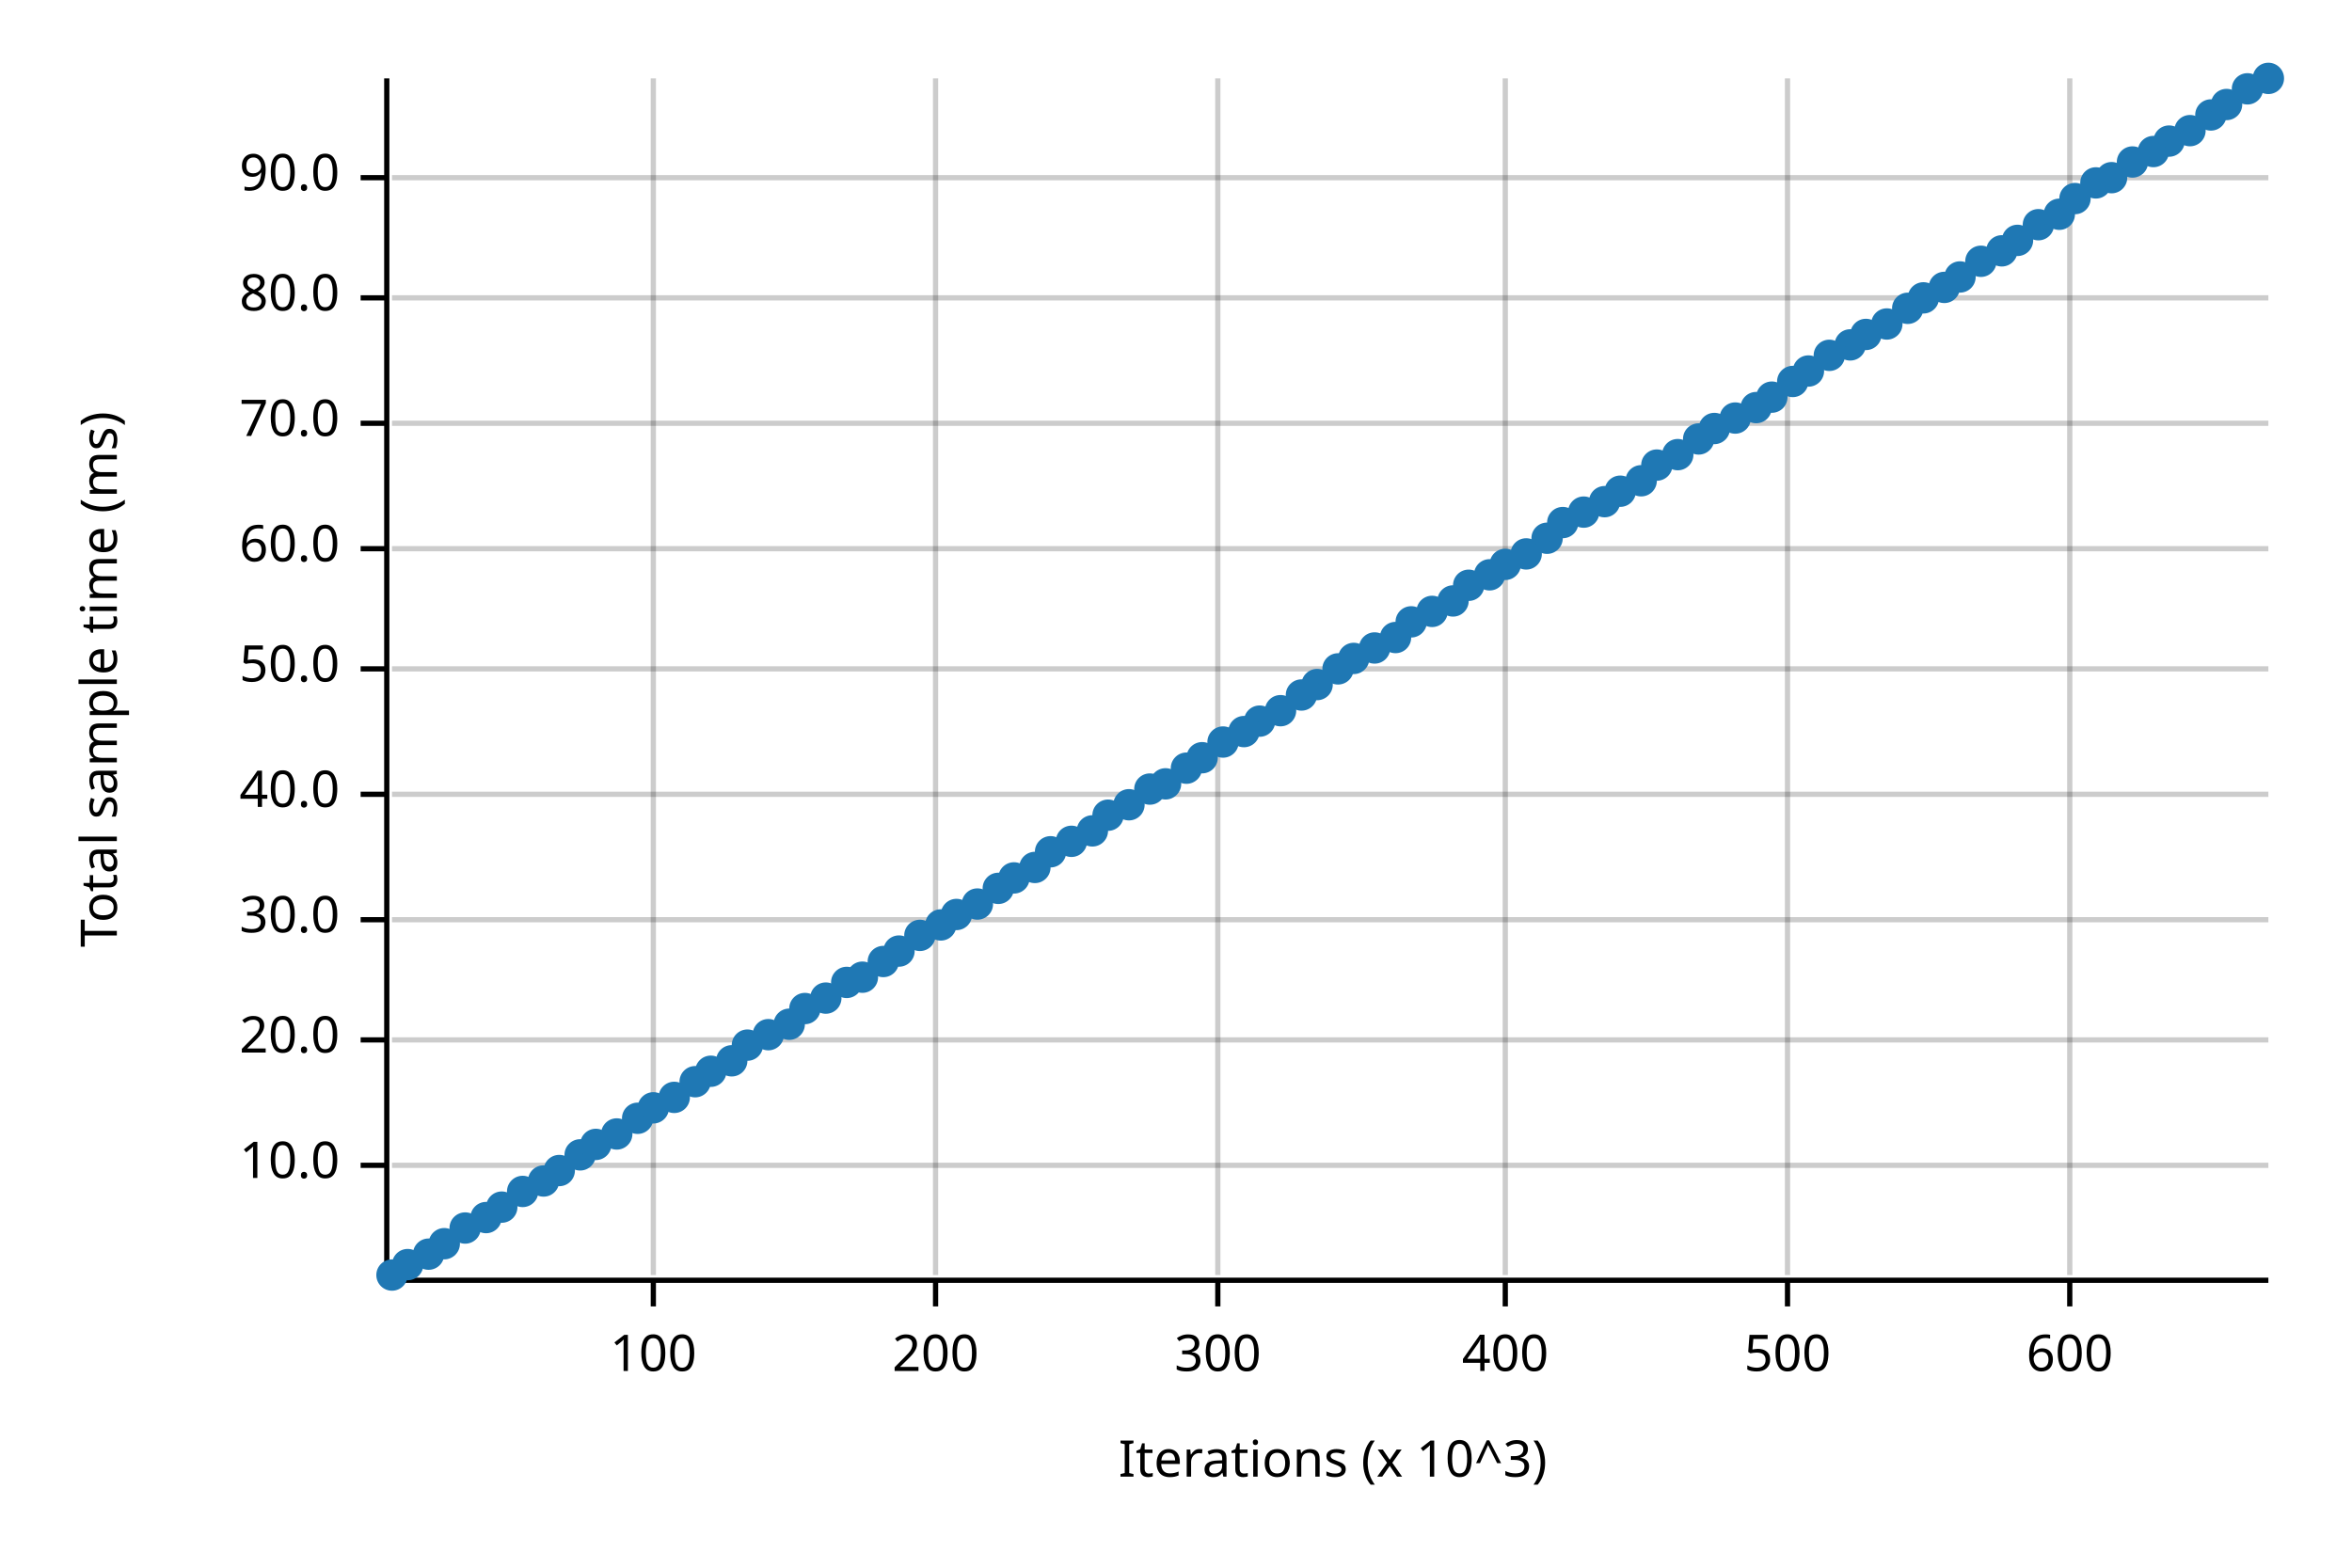
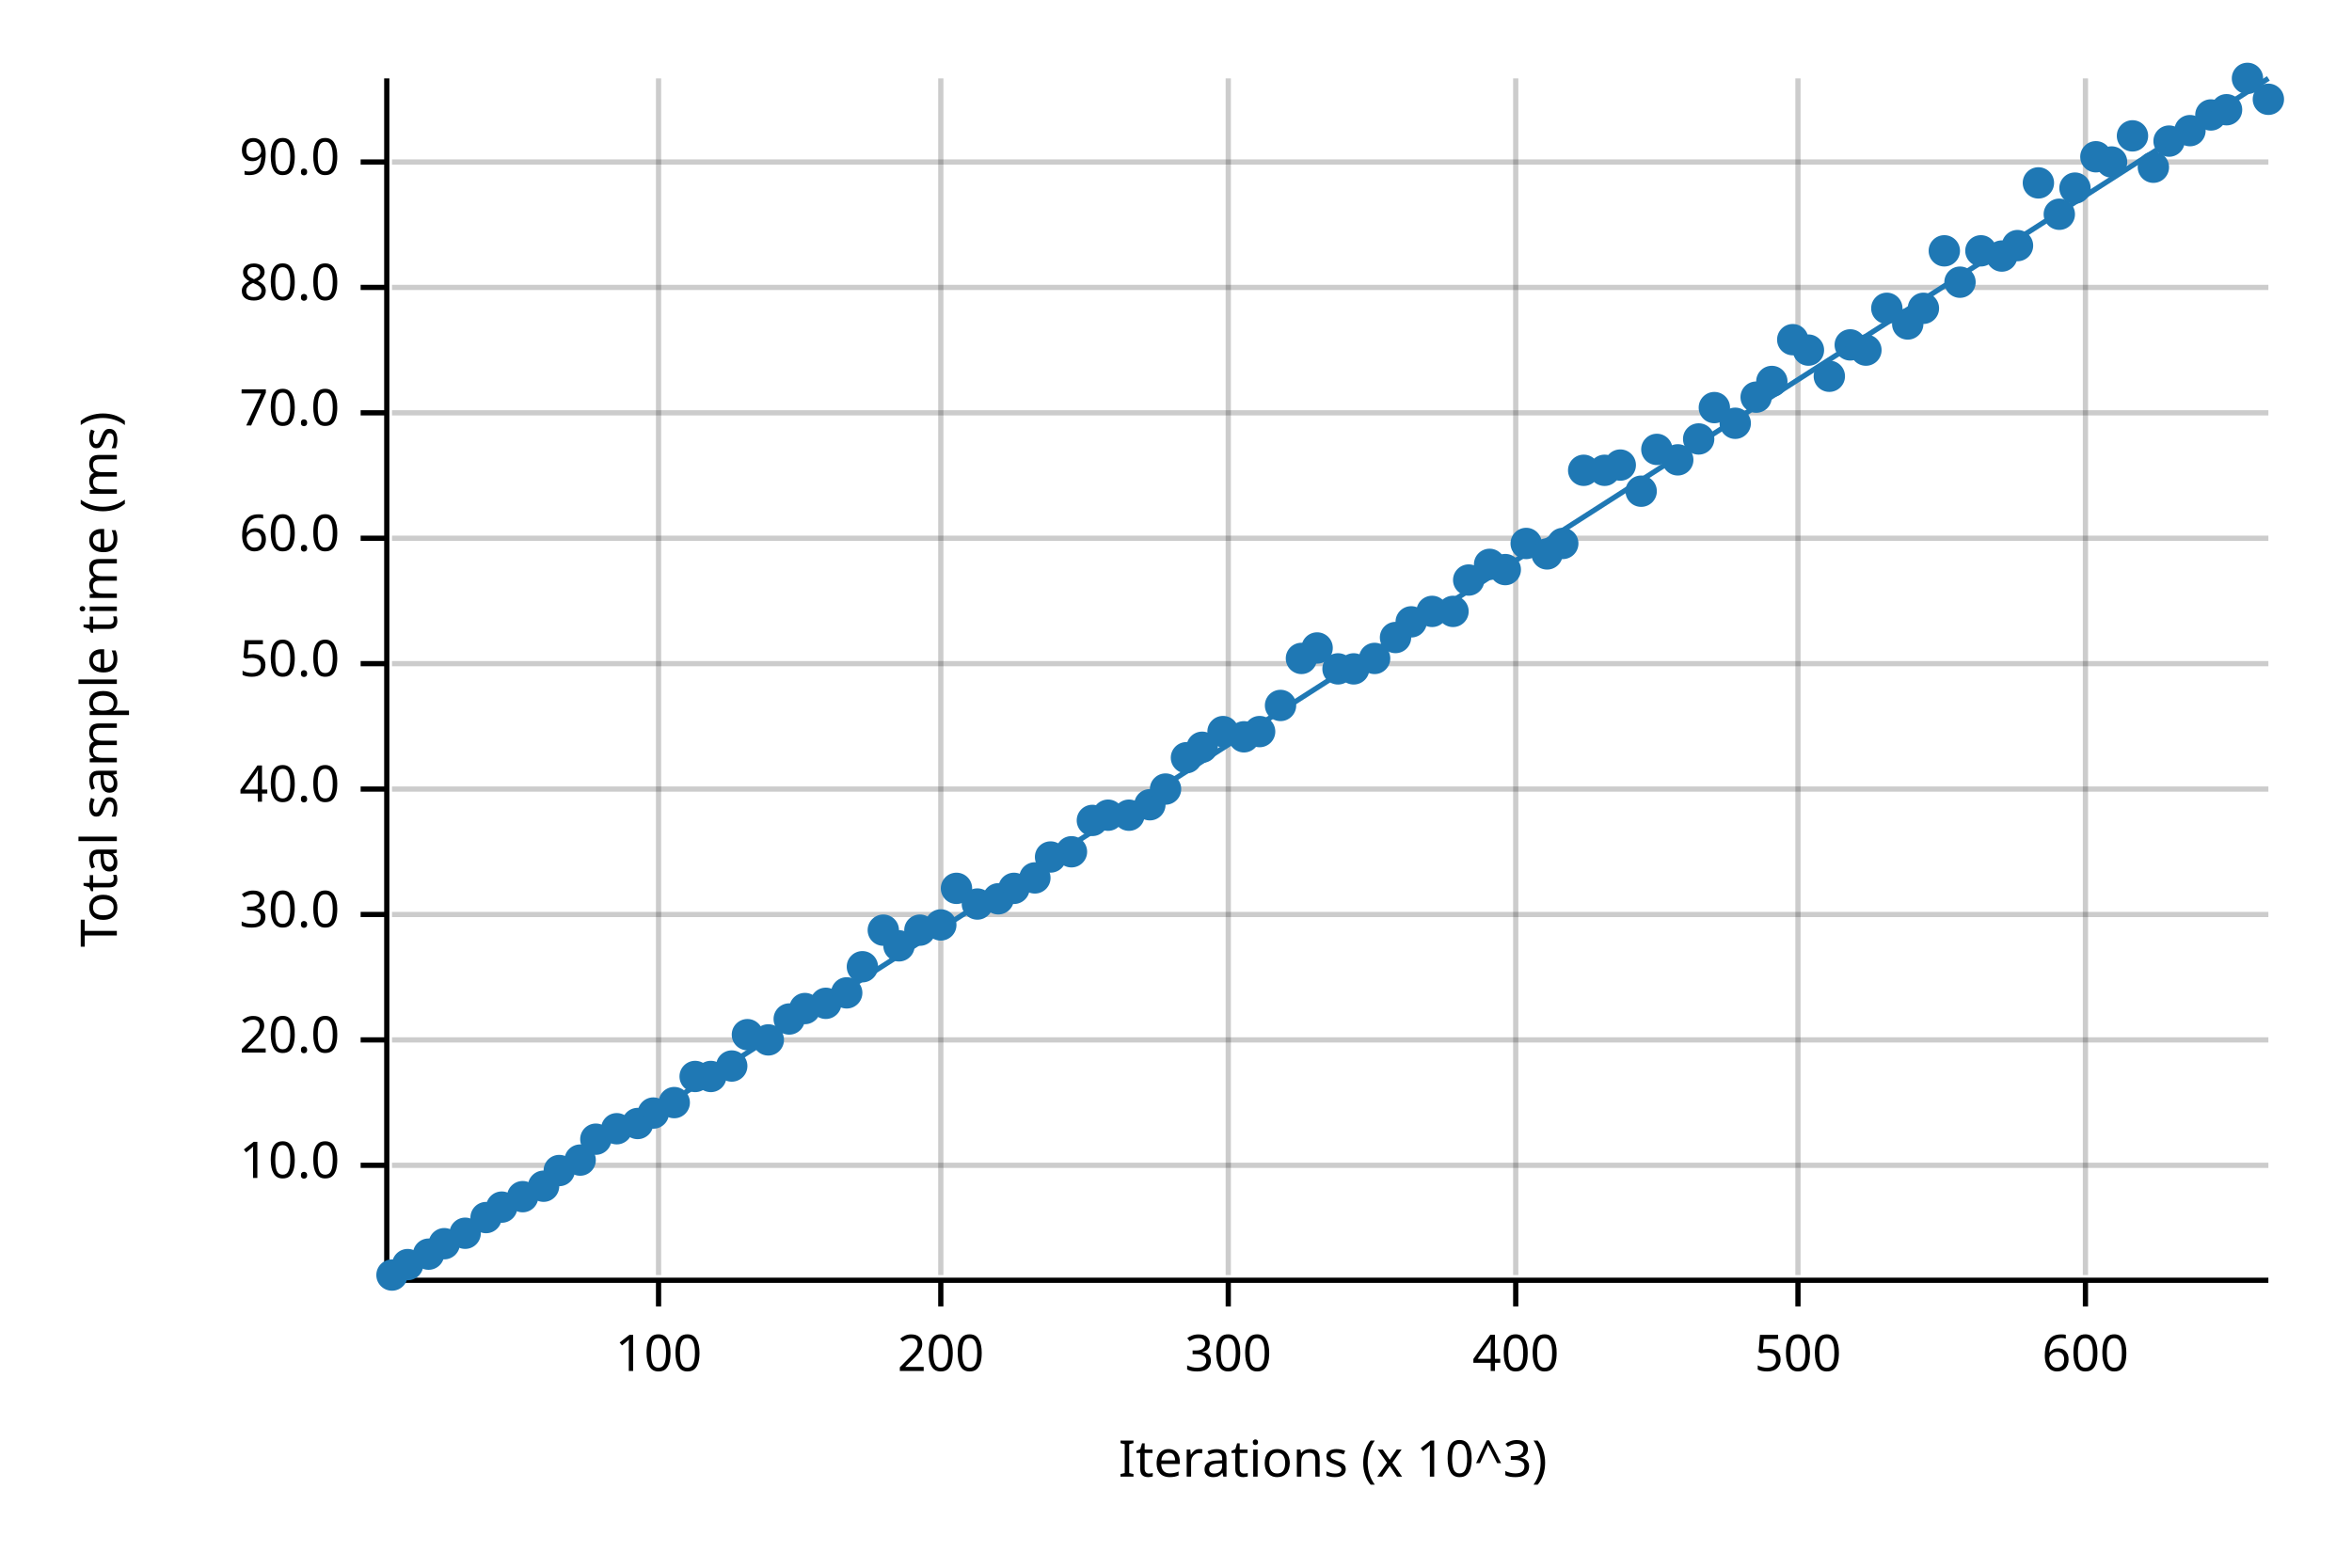
<svg xmlns="http://www.w3.org/2000/svg" width="450" height="300" viewBox="0 0 450 300">
  <text x="15" y="130" dy="0.76em" text-anchor="middle" font-family="sans-serif" font-size="9.677" opacity="1" fill="#000000" transform="rotate(270, 15, 130)">
Total sample time (ms)
</text>
  <text x="255" y="285" dy="-0.5ex" text-anchor="middle" font-family="sans-serif" font-size="9.677" opacity="1" fill="#000000">
Iterations (x 10^3)
</text>
-   <line opacity="0.2" stroke="#000000" stroke-width="1" x1="125" y1="244" x2="125" y2="15" />
-   <line opacity="0.2" stroke="#000000" stroke-width="1" x1="179" y1="244" x2="179" y2="15" />
-   <line opacity="0.2" stroke="#000000" stroke-width="1" x1="233" y1="244" x2="233" y2="15" />
-   <line opacity="0.2" stroke="#000000" stroke-width="1" x1="288" y1="244" x2="288" y2="15" />
-   <line opacity="0.2" stroke="#000000" stroke-width="1" x1="342" y1="244" x2="342" y2="15" />
-   <line opacity="0.2" stroke="#000000" stroke-width="1" x1="396" y1="244" x2="396" y2="15" />
+   <line opacity="0.2" stroke="#000000" stroke-width="1" x1="126" y1="244" x2="126" y2="15" />
+   <line opacity="0.2" stroke="#000000" stroke-width="1" x1="180" y1="244" x2="180" y2="15" />
+   <line opacity="0.2" stroke="#000000" stroke-width="1" x1="235" y1="244" x2="235" y2="15" />
+   <line opacity="0.2" stroke="#000000" stroke-width="1" x1="290" y1="244" x2="290" y2="15" />
+   <line opacity="0.2" stroke="#000000" stroke-width="1" x1="344" y1="244" x2="344" y2="15" />
+   <line opacity="0.2" stroke="#000000" stroke-width="1" x1="399" y1="244" x2="399" y2="15" />
  <line opacity="0.2" stroke="#000000" stroke-width="1" x1="75" y1="223" x2="434" y2="223" />
  <line opacity="0.2" stroke="#000000" stroke-width="1" x1="75" y1="199" x2="434" y2="199" />
-   <line opacity="0.2" stroke="#000000" stroke-width="1" x1="75" y1="176" x2="434" y2="176" />
-   <line opacity="0.2" stroke="#000000" stroke-width="1" x1="75" y1="152" x2="434" y2="152" />
-   <line opacity="0.2" stroke="#000000" stroke-width="1" x1="75" y1="128" x2="434" y2="128" />
-   <line opacity="0.2" stroke="#000000" stroke-width="1" x1="75" y1="105" x2="434" y2="105" />
-   <line opacity="0.2" stroke="#000000" stroke-width="1" x1="75" y1="81" x2="434" y2="81" />
-   <line opacity="0.2" stroke="#000000" stroke-width="1" x1="75" y1="57" x2="434" y2="57" />
-   <line opacity="0.2" stroke="#000000" stroke-width="1" x1="75" y1="34" x2="434" y2="34" />
+   <line opacity="0.2" stroke="#000000" stroke-width="1" x1="75" y1="175" x2="434" y2="175" />
+   <line opacity="0.2" stroke="#000000" stroke-width="1" x1="75" y1="151" x2="434" y2="151" />
+   <line opacity="0.2" stroke="#000000" stroke-width="1" x1="75" y1="127" x2="434" y2="127" />
+   <line opacity="0.2" stroke="#000000" stroke-width="1" x1="75" y1="103" x2="434" y2="103" />
+   <line opacity="0.2" stroke="#000000" stroke-width="1" x1="75" y1="79" x2="434" y2="79" />
+   <line opacity="0.2" stroke="#000000" stroke-width="1" x1="75" y1="55" x2="434" y2="55" />
+   <line opacity="0.2" stroke="#000000" stroke-width="1" x1="75" y1="31" x2="434" y2="31" />
  <polyline fill="none" opacity="1" stroke="#000000" stroke-width="1" points="74,15 74,244 " />
  <text x="65" y="223" dy="0.5ex" text-anchor="end" font-family="sans-serif" font-size="9.677" opacity="1" fill="#000000">
10.0
</text>
  <polyline fill="none" opacity="1" stroke="#000000" stroke-width="1" points="69,223 74,223 " />
  <text x="65" y="199" dy="0.5ex" text-anchor="end" font-family="sans-serif" font-size="9.677" opacity="1" fill="#000000">
20.0
</text>
  <polyline fill="none" opacity="1" stroke="#000000" stroke-width="1" points="69,199 74,199 " />
-   <text x="65" y="176" dy="0.5ex" text-anchor="end" font-family="sans-serif" font-size="9.677" opacity="1" fill="#000000">
+   <text x="65" y="175" dy="0.5ex" text-anchor="end" font-family="sans-serif" font-size="9.677" opacity="1" fill="#000000">
30.0
</text>
-   <polyline fill="none" opacity="1" stroke="#000000" stroke-width="1" points="69,176 74,176 " />
-   <text x="65" y="152" dy="0.5ex" text-anchor="end" font-family="sans-serif" font-size="9.677" opacity="1" fill="#000000">
+   <polyline fill="none" opacity="1" stroke="#000000" stroke-width="1" points="69,175 74,175 " />
+   <text x="65" y="151" dy="0.5ex" text-anchor="end" font-family="sans-serif" font-size="9.677" opacity="1" fill="#000000">
40.0
</text>
-   <polyline fill="none" opacity="1" stroke="#000000" stroke-width="1" points="69,152 74,152 " />
-   <text x="65" y="128" dy="0.5ex" text-anchor="end" font-family="sans-serif" font-size="9.677" opacity="1" fill="#000000">
+   <polyline fill="none" opacity="1" stroke="#000000" stroke-width="1" points="69,151 74,151 " />
+   <text x="65" y="127" dy="0.5ex" text-anchor="end" font-family="sans-serif" font-size="9.677" opacity="1" fill="#000000">
50.0
</text>
-   <polyline fill="none" opacity="1" stroke="#000000" stroke-width="1" points="69,128 74,128 " />
-   <text x="65" y="105" dy="0.5ex" text-anchor="end" font-family="sans-serif" font-size="9.677" opacity="1" fill="#000000">
+   <polyline fill="none" opacity="1" stroke="#000000" stroke-width="1" points="69,127 74,127 " />
+   <text x="65" y="103" dy="0.5ex" text-anchor="end" font-family="sans-serif" font-size="9.677" opacity="1" fill="#000000">
60.0
</text>
-   <polyline fill="none" opacity="1" stroke="#000000" stroke-width="1" points="69,105 74,105 " />
-   <text x="65" y="81" dy="0.5ex" text-anchor="end" font-family="sans-serif" font-size="9.677" opacity="1" fill="#000000">
+   <polyline fill="none" opacity="1" stroke="#000000" stroke-width="1" points="69,103 74,103 " />
+   <text x="65" y="79" dy="0.5ex" text-anchor="end" font-family="sans-serif" font-size="9.677" opacity="1" fill="#000000">
70.0
</text>
-   <polyline fill="none" opacity="1" stroke="#000000" stroke-width="1" points="69,81 74,81 " />
-   <text x="65" y="57" dy="0.5ex" text-anchor="end" font-family="sans-serif" font-size="9.677" opacity="1" fill="#000000">
+   <polyline fill="none" opacity="1" stroke="#000000" stroke-width="1" points="69,79 74,79 " />
+   <text x="65" y="55" dy="0.5ex" text-anchor="end" font-family="sans-serif" font-size="9.677" opacity="1" fill="#000000">
80.0
</text>
-   <polyline fill="none" opacity="1" stroke="#000000" stroke-width="1" points="69,57 74,57 " />
-   <text x="65" y="34" dy="0.5ex" text-anchor="end" font-family="sans-serif" font-size="9.677" opacity="1" fill="#000000">
+   <polyline fill="none" opacity="1" stroke="#000000" stroke-width="1" points="69,55 74,55 " />
+   <text x="65" y="31" dy="0.5ex" text-anchor="end" font-family="sans-serif" font-size="9.677" opacity="1" fill="#000000">
90.0
</text>
-   <polyline fill="none" opacity="1" stroke="#000000" stroke-width="1" points="69,34 74,34 " />
+   <polyline fill="none" opacity="1" stroke="#000000" stroke-width="1" points="69,31 74,31 " />
  <polyline fill="none" opacity="1" stroke="#000000" stroke-width="1" points="75,245 434,245 " />
-   <text x="125" y="255" dy="0.76em" text-anchor="middle" font-family="sans-serif" font-size="9.677" opacity="1" fill="#000000">
+   <text x="126" y="255" dy="0.76em" text-anchor="middle" font-family="sans-serif" font-size="9.677" opacity="1" fill="#000000">
100
</text>
-   <polyline fill="none" opacity="1" stroke="#000000" stroke-width="1" points="125,245 125,250 " />
-   <text x="179" y="255" dy="0.76em" text-anchor="middle" font-family="sans-serif" font-size="9.677" opacity="1" fill="#000000">
+   <polyline fill="none" opacity="1" stroke="#000000" stroke-width="1" points="126,245 126,250 " />
+   <text x="180" y="255" dy="0.76em" text-anchor="middle" font-family="sans-serif" font-size="9.677" opacity="1" fill="#000000">
200
</text>
-   <polyline fill="none" opacity="1" stroke="#000000" stroke-width="1" points="179,245 179,250 " />
-   <text x="233" y="255" dy="0.76em" text-anchor="middle" font-family="sans-serif" font-size="9.677" opacity="1" fill="#000000">
+   <polyline fill="none" opacity="1" stroke="#000000" stroke-width="1" points="180,245 180,250 " />
+   <text x="235" y="255" dy="0.76em" text-anchor="middle" font-family="sans-serif" font-size="9.677" opacity="1" fill="#000000">
300
</text>
-   <polyline fill="none" opacity="1" stroke="#000000" stroke-width="1" points="233,245 233,250 " />
-   <text x="288" y="255" dy="0.76em" text-anchor="middle" font-family="sans-serif" font-size="9.677" opacity="1" fill="#000000">
+   <polyline fill="none" opacity="1" stroke="#000000" stroke-width="1" points="235,245 235,250 " />
+   <text x="290" y="255" dy="0.76em" text-anchor="middle" font-family="sans-serif" font-size="9.677" opacity="1" fill="#000000">
400
</text>
-   <polyline fill="none" opacity="1" stroke="#000000" stroke-width="1" points="288,245 288,250 " />
-   <text x="342" y="255" dy="0.76em" text-anchor="middle" font-family="sans-serif" font-size="9.677" opacity="1" fill="#000000">
+   <polyline fill="none" opacity="1" stroke="#000000" stroke-width="1" points="290,245 290,250 " />
+   <text x="344" y="255" dy="0.76em" text-anchor="middle" font-family="sans-serif" font-size="9.677" opacity="1" fill="#000000">
500
</text>
-   <polyline fill="none" opacity="1" stroke="#000000" stroke-width="1" points="342,245 342,250 " />
-   <text x="396" y="255" dy="0.76em" text-anchor="middle" font-family="sans-serif" font-size="9.677" opacity="1" fill="#000000">
+   <polyline fill="none" opacity="1" stroke="#000000" stroke-width="1" points="344,245 344,250 " />
+   <text x="399" y="255" dy="0.76em" text-anchor="middle" font-family="sans-serif" font-size="9.677" opacity="1" fill="#000000">
600
</text>
-   <polyline fill="none" opacity="1" stroke="#000000" stroke-width="1" points="396,245 396,250 " />
+   <polyline fill="none" opacity="1" stroke="#000000" stroke-width="1" points="399,245 399,250 " />
  <circle cx="75" cy="244" r="3" opacity="1" fill="#1F78B4" stroke="none" stroke-width="1" />
  <circle cx="78" cy="242" r="3" opacity="1" fill="#1F78B4" stroke="none" stroke-width="1" />
  <circle cx="82" cy="240" r="3" opacity="1" fill="#1F78B4" stroke="none" stroke-width="1" />
  <circle cx="85" cy="238" r="3" opacity="1" fill="#1F78B4" stroke="none" stroke-width="1" />
-   <circle cx="89" cy="235" r="3" opacity="1" fill="#1F78B4" stroke="none" stroke-width="1" />
+   <circle cx="89" cy="236" r="3" opacity="1" fill="#1F78B4" stroke="none" stroke-width="1" />
  <circle cx="93" cy="233" r="3" opacity="1" fill="#1F78B4" stroke="none" stroke-width="1" />
  <circle cx="96" cy="231" r="3" opacity="1" fill="#1F78B4" stroke="none" stroke-width="1" />
-   <circle cx="100" cy="228" r="3" opacity="1" fill="#1F78B4" stroke="none" stroke-width="1" />
-   <circle cx="104" cy="226" r="3" opacity="1" fill="#1F78B4" stroke="none" stroke-width="1" />
+   <circle cx="100" cy="229" r="3" opacity="1" fill="#1F78B4" stroke="none" stroke-width="1" />
+   <circle cx="104" cy="227" r="3" opacity="1" fill="#1F78B4" stroke="none" stroke-width="1" />
  <circle cx="107" cy="224" r="3" opacity="1" fill="#1F78B4" stroke="none" stroke-width="1" />
-   <circle cx="111" cy="221" r="3" opacity="1" fill="#1F78B4" stroke="none" stroke-width="1" />
-   <circle cx="114" cy="219" r="3" opacity="1" fill="#1F78B4" stroke="none" stroke-width="1" />
-   <circle cx="118" cy="217" r="3" opacity="1" fill="#1F78B4" stroke="none" stroke-width="1" />
-   <circle cx="122" cy="214" r="3" opacity="1" fill="#1F78B4" stroke="none" stroke-width="1" />
-   <circle cx="125" cy="212" r="3" opacity="1" fill="#1F78B4" stroke="none" stroke-width="1" />
-   <circle cx="129" cy="210" r="3" opacity="1" fill="#1F78B4" stroke="none" stroke-width="1" />
-   <circle cx="133" cy="207" r="3" opacity="1" fill="#1F78B4" stroke="none" stroke-width="1" />
-   <circle cx="136" cy="205" r="3" opacity="1" fill="#1F78B4" stroke="none" stroke-width="1" />
-   <circle cx="140" cy="203" r="3" opacity="1" fill="#1F78B4" stroke="none" stroke-width="1" />
-   <circle cx="143" cy="200" r="3" opacity="1" fill="#1F78B4" stroke="none" stroke-width="1" />
-   <circle cx="147" cy="198" r="3" opacity="1" fill="#1F78B4" stroke="none" stroke-width="1" />
-   <circle cx="151" cy="196" r="3" opacity="1" fill="#1F78B4" stroke="none" stroke-width="1" />
+   <circle cx="111" cy="222" r="3" opacity="1" fill="#1F78B4" stroke="none" stroke-width="1" />
+   <circle cx="114" cy="218" r="3" opacity="1" fill="#1F78B4" stroke="none" stroke-width="1" />
+   <circle cx="118" cy="216" r="3" opacity="1" fill="#1F78B4" stroke="none" stroke-width="1" />
+   <circle cx="122" cy="215" r="3" opacity="1" fill="#1F78B4" stroke="none" stroke-width="1" />
+   <circle cx="125" cy="213" r="3" opacity="1" fill="#1F78B4" stroke="none" stroke-width="1" />
+   <circle cx="129" cy="211" r="3" opacity="1" fill="#1F78B4" stroke="none" stroke-width="1" />
+   <circle cx="133" cy="206" r="3" opacity="1" fill="#1F78B4" stroke="none" stroke-width="1" />
+   <circle cx="136" cy="206" r="3" opacity="1" fill="#1F78B4" stroke="none" stroke-width="1" />
+   <circle cx="140" cy="204" r="3" opacity="1" fill="#1F78B4" stroke="none" stroke-width="1" />
+   <circle cx="143" cy="198" r="3" opacity="1" fill="#1F78B4" stroke="none" stroke-width="1" />
+   <circle cx="147" cy="199" r="3" opacity="1" fill="#1F78B4" stroke="none" stroke-width="1" />
+   <circle cx="151" cy="195" r="3" opacity="1" fill="#1F78B4" stroke="none" stroke-width="1" />
  <circle cx="154" cy="193" r="3" opacity="1" fill="#1F78B4" stroke="none" stroke-width="1" />
-   <circle cx="158" cy="191" r="3" opacity="1" fill="#1F78B4" stroke="none" stroke-width="1" />
-   <circle cx="162" cy="188" r="3" opacity="1" fill="#1F78B4" stroke="none" stroke-width="1" />
-   <circle cx="165" cy="187" r="3" opacity="1" fill="#1F78B4" stroke="none" stroke-width="1" />
-   <circle cx="169" cy="184" r="3" opacity="1" fill="#1F78B4" stroke="none" stroke-width="1" />
-   <circle cx="172" cy="182" r="3" opacity="1" fill="#1F78B4" stroke="none" stroke-width="1" />
-   <circle cx="176" cy="179" r="3" opacity="1" fill="#1F78B4" stroke="none" stroke-width="1" />
+   <circle cx="158" cy="192" r="3" opacity="1" fill="#1F78B4" stroke="none" stroke-width="1" />
+   <circle cx="162" cy="190" r="3" opacity="1" fill="#1F78B4" stroke="none" stroke-width="1" />
+   <circle cx="165" cy="185" r="3" opacity="1" fill="#1F78B4" stroke="none" stroke-width="1" />
+   <circle cx="169" cy="178" r="3" opacity="1" fill="#1F78B4" stroke="none" stroke-width="1" />
+   <circle cx="172" cy="181" r="3" opacity="1" fill="#1F78B4" stroke="none" stroke-width="1" />
+   <circle cx="176" cy="178" r="3" opacity="1" fill="#1F78B4" stroke="none" stroke-width="1" />
  <circle cx="180" cy="177" r="3" opacity="1" fill="#1F78B4" stroke="none" stroke-width="1" />
-   <circle cx="183" cy="175" r="3" opacity="1" fill="#1F78B4" stroke="none" stroke-width="1" />
+   <circle cx="183" cy="170" r="3" opacity="1" fill="#1F78B4" stroke="none" stroke-width="1" />
  <circle cx="187" cy="173" r="3" opacity="1" fill="#1F78B4" stroke="none" stroke-width="1" />
-   <circle cx="191" cy="170" r="3" opacity="1" fill="#1F78B4" stroke="none" stroke-width="1" />
-   <circle cx="194" cy="168" r="3" opacity="1" fill="#1F78B4" stroke="none" stroke-width="1" />
-   <circle cx="198" cy="166" r="3" opacity="1" fill="#1F78B4" stroke="none" stroke-width="1" />
-   <circle cx="201" cy="163" r="3" opacity="1" fill="#1F78B4" stroke="none" stroke-width="1" />
-   <circle cx="205" cy="161" r="3" opacity="1" fill="#1F78B4" stroke="none" stroke-width="1" />
-   <circle cx="209" cy="159" r="3" opacity="1" fill="#1F78B4" stroke="none" stroke-width="1" />
+   <circle cx="191" cy="172" r="3" opacity="1" fill="#1F78B4" stroke="none" stroke-width="1" />
+   <circle cx="194" cy="170" r="3" opacity="1" fill="#1F78B4" stroke="none" stroke-width="1" />
+   <circle cx="198" cy="168" r="3" opacity="1" fill="#1F78B4" stroke="none" stroke-width="1" />
+   <circle cx="201" cy="164" r="3" opacity="1" fill="#1F78B4" stroke="none" stroke-width="1" />
+   <circle cx="205" cy="163" r="3" opacity="1" fill="#1F78B4" stroke="none" stroke-width="1" />
+   <circle cx="209" cy="157" r="3" opacity="1" fill="#1F78B4" stroke="none" stroke-width="1" />
  <circle cx="212" cy="156" r="3" opacity="1" fill="#1F78B4" stroke="none" stroke-width="1" />
-   <circle cx="216" cy="154" r="3" opacity="1" fill="#1F78B4" stroke="none" stroke-width="1" />
-   <circle cx="220" cy="151" r="3" opacity="1" fill="#1F78B4" stroke="none" stroke-width="1" />
-   <circle cx="223" cy="150" r="3" opacity="1" fill="#1F78B4" stroke="none" stroke-width="1" />
-   <circle cx="227" cy="147" r="3" opacity="1" fill="#1F78B4" stroke="none" stroke-width="1" />
-   <circle cx="230" cy="145" r="3" opacity="1" fill="#1F78B4" stroke="none" stroke-width="1" />
-   <circle cx="234" cy="142" r="3" opacity="1" fill="#1F78B4" stroke="none" stroke-width="1" />
-   <circle cx="238" cy="140" r="3" opacity="1" fill="#1F78B4" stroke="none" stroke-width="1" />
-   <circle cx="241" cy="138" r="3" opacity="1" fill="#1F78B4" stroke="none" stroke-width="1" />
-   <circle cx="245" cy="136" r="3" opacity="1" fill="#1F78B4" stroke="none" stroke-width="1" />
-   <circle cx="249" cy="133" r="3" opacity="1" fill="#1F78B4" stroke="none" stroke-width="1" />
-   <circle cx="252" cy="131" r="3" opacity="1" fill="#1F78B4" stroke="none" stroke-width="1" />
+   <circle cx="216" cy="156" r="3" opacity="1" fill="#1F78B4" stroke="none" stroke-width="1" />
+   <circle cx="220" cy="154" r="3" opacity="1" fill="#1F78B4" stroke="none" stroke-width="1" />
+   <circle cx="223" cy="151" r="3" opacity="1" fill="#1F78B4" stroke="none" stroke-width="1" />
+   <circle cx="227" cy="145" r="3" opacity="1" fill="#1F78B4" stroke="none" stroke-width="1" />
+   <circle cx="230" cy="143" r="3" opacity="1" fill="#1F78B4" stroke="none" stroke-width="1" />
+   <circle cx="234" cy="140" r="3" opacity="1" fill="#1F78B4" stroke="none" stroke-width="1" />
+   <circle cx="238" cy="141" r="3" opacity="1" fill="#1F78B4" stroke="none" stroke-width="1" />
+   <circle cx="241" cy="140" r="3" opacity="1" fill="#1F78B4" stroke="none" stroke-width="1" />
+   <circle cx="245" cy="135" r="3" opacity="1" fill="#1F78B4" stroke="none" stroke-width="1" />
+   <circle cx="249" cy="126" r="3" opacity="1" fill="#1F78B4" stroke="none" stroke-width="1" />
+   <circle cx="252" cy="124" r="3" opacity="1" fill="#1F78B4" stroke="none" stroke-width="1" />
  <circle cx="256" cy="128" r="3" opacity="1" fill="#1F78B4" stroke="none" stroke-width="1" />
-   <circle cx="259" cy="126" r="3" opacity="1" fill="#1F78B4" stroke="none" stroke-width="1" />
-   <circle cx="263" cy="124" r="3" opacity="1" fill="#1F78B4" stroke="none" stroke-width="1" />
+   <circle cx="259" cy="128" r="3" opacity="1" fill="#1F78B4" stroke="none" stroke-width="1" />
+   <circle cx="263" cy="126" r="3" opacity="1" fill="#1F78B4" stroke="none" stroke-width="1" />
  <circle cx="267" cy="122" r="3" opacity="1" fill="#1F78B4" stroke="none" stroke-width="1" />
  <circle cx="270" cy="119" r="3" opacity="1" fill="#1F78B4" stroke="none" stroke-width="1" />
  <circle cx="274" cy="117" r="3" opacity="1" fill="#1F78B4" stroke="none" stroke-width="1" />
-   <circle cx="278" cy="115" r="3" opacity="1" fill="#1F78B4" stroke="none" stroke-width="1" />
-   <circle cx="281" cy="112" r="3" opacity="1" fill="#1F78B4" stroke="none" stroke-width="1" />
-   <circle cx="285" cy="110" r="3" opacity="1" fill="#1F78B4" stroke="none" stroke-width="1" />
-   <circle cx="288" cy="108" r="3" opacity="1" fill="#1F78B4" stroke="none" stroke-width="1" />
-   <circle cx="292" cy="106" r="3" opacity="1" fill="#1F78B4" stroke="none" stroke-width="1" />
-   <circle cx="296" cy="103" r="3" opacity="1" fill="#1F78B4" stroke="none" stroke-width="1" />
-   <circle cx="299" cy="100" r="3" opacity="1" fill="#1F78B4" stroke="none" stroke-width="1" />
-   <circle cx="303" cy="98" r="3" opacity="1" fill="#1F78B4" stroke="none" stroke-width="1" />
-   <circle cx="307" cy="96" r="3" opacity="1" fill="#1F78B4" stroke="none" stroke-width="1" />
-   <circle cx="310" cy="94" r="3" opacity="1" fill="#1F78B4" stroke="none" stroke-width="1" />
-   <circle cx="314" cy="92" r="3" opacity="1" fill="#1F78B4" stroke="none" stroke-width="1" />
-   <circle cx="317" cy="89" r="3" opacity="1" fill="#1F78B4" stroke="none" stroke-width="1" />
-   <circle cx="321" cy="87" r="3" opacity="1" fill="#1F78B4" stroke="none" stroke-width="1" />
+   <circle cx="278" cy="117" r="3" opacity="1" fill="#1F78B4" stroke="none" stroke-width="1" />
+   <circle cx="281" cy="111" r="3" opacity="1" fill="#1F78B4" stroke="none" stroke-width="1" />
+   <circle cx="285" cy="108" r="3" opacity="1" fill="#1F78B4" stroke="none" stroke-width="1" />
+   <circle cx="288" cy="109" r="3" opacity="1" fill="#1F78B4" stroke="none" stroke-width="1" />
+   <circle cx="292" cy="104" r="3" opacity="1" fill="#1F78B4" stroke="none" stroke-width="1" />
+   <circle cx="296" cy="106" r="3" opacity="1" fill="#1F78B4" stroke="none" stroke-width="1" />
+   <circle cx="299" cy="104" r="3" opacity="1" fill="#1F78B4" stroke="none" stroke-width="1" />
+   <circle cx="303" cy="90" r="3" opacity="1" fill="#1F78B4" stroke="none" stroke-width="1" />
+   <circle cx="307" cy="90" r="3" opacity="1" fill="#1F78B4" stroke="none" stroke-width="1" />
+   <circle cx="310" cy="89" r="3" opacity="1" fill="#1F78B4" stroke="none" stroke-width="1" />
+   <circle cx="314" cy="94" r="3" opacity="1" fill="#1F78B4" stroke="none" stroke-width="1" />
+   <circle cx="317" cy="86" r="3" opacity="1" fill="#1F78B4" stroke="none" stroke-width="1" />
+   <circle cx="321" cy="88" r="3" opacity="1" fill="#1F78B4" stroke="none" stroke-width="1" />
  <circle cx="325" cy="84" r="3" opacity="1" fill="#1F78B4" stroke="none" stroke-width="1" />
-   <circle cx="328" cy="82" r="3" opacity="1" fill="#1F78B4" stroke="none" stroke-width="1" />
-   <circle cx="332" cy="80" r="3" opacity="1" fill="#1F78B4" stroke="none" stroke-width="1" />
-   <circle cx="336" cy="78" r="3" opacity="1" fill="#1F78B4" stroke="none" stroke-width="1" />
-   <circle cx="339" cy="76" r="3" opacity="1" fill="#1F78B4" stroke="none" stroke-width="1" />
-   <circle cx="343" cy="73" r="3" opacity="1" fill="#1F78B4" stroke="none" stroke-width="1" />
-   <circle cx="346" cy="71" r="3" opacity="1" fill="#1F78B4" stroke="none" stroke-width="1" />
-   <circle cx="350" cy="68" r="3" opacity="1" fill="#1F78B4" stroke="none" stroke-width="1" />
+   <circle cx="328" cy="78" r="3" opacity="1" fill="#1F78B4" stroke="none" stroke-width="1" />
+   <circle cx="332" cy="81" r="3" opacity="1" fill="#1F78B4" stroke="none" stroke-width="1" />
+   <circle cx="336" cy="76" r="3" opacity="1" fill="#1F78B4" stroke="none" stroke-width="1" />
+   <circle cx="339" cy="73" r="3" opacity="1" fill="#1F78B4" stroke="none" stroke-width="1" />
+   <circle cx="343" cy="65" r="3" opacity="1" fill="#1F78B4" stroke="none" stroke-width="1" />
+   <circle cx="346" cy="67" r="3" opacity="1" fill="#1F78B4" stroke="none" stroke-width="1" />
+   <circle cx="350" cy="72" r="3" opacity="1" fill="#1F78B4" stroke="none" stroke-width="1" />
  <circle cx="354" cy="66" r="3" opacity="1" fill="#1F78B4" stroke="none" stroke-width="1" />
-   <circle cx="357" cy="64" r="3" opacity="1" fill="#1F78B4" stroke="none" stroke-width="1" />
-   <circle cx="361" cy="62" r="3" opacity="1" fill="#1F78B4" stroke="none" stroke-width="1" />
-   <circle cx="365" cy="59" r="3" opacity="1" fill="#1F78B4" stroke="none" stroke-width="1" />
-   <circle cx="368" cy="57" r="3" opacity="1" fill="#1F78B4" stroke="none" stroke-width="1" />
-   <circle cx="372" cy="55" r="3" opacity="1" fill="#1F78B4" stroke="none" stroke-width="1" />
-   <circle cx="375" cy="53" r="3" opacity="1" fill="#1F78B4" stroke="none" stroke-width="1" />
-   <circle cx="379" cy="50" r="3" opacity="1" fill="#1F78B4" stroke="none" stroke-width="1" />
-   <circle cx="383" cy="48" r="3" opacity="1" fill="#1F78B4" stroke="none" stroke-width="1" />
-   <circle cx="386" cy="46" r="3" opacity="1" fill="#1F78B4" stroke="none" stroke-width="1" />
-   <circle cx="390" cy="43" r="3" opacity="1" fill="#1F78B4" stroke="none" stroke-width="1" />
+   <circle cx="357" cy="67" r="3" opacity="1" fill="#1F78B4" stroke="none" stroke-width="1" />
+   <circle cx="361" cy="59" r="3" opacity="1" fill="#1F78B4" stroke="none" stroke-width="1" />
+   <circle cx="365" cy="62" r="3" opacity="1" fill="#1F78B4" stroke="none" stroke-width="1" />
+   <circle cx="368" cy="59" r="3" opacity="1" fill="#1F78B4" stroke="none" stroke-width="1" />
+   <circle cx="372" cy="48" r="3" opacity="1" fill="#1F78B4" stroke="none" stroke-width="1" />
+   <circle cx="375" cy="54" r="3" opacity="1" fill="#1F78B4" stroke="none" stroke-width="1" />
+   <circle cx="379" cy="48" r="3" opacity="1" fill="#1F78B4" stroke="none" stroke-width="1" />
+   <circle cx="383" cy="49" r="3" opacity="1" fill="#1F78B4" stroke="none" stroke-width="1" />
+   <circle cx="386" cy="47" r="3" opacity="1" fill="#1F78B4" stroke="none" stroke-width="1" />
+   <circle cx="390" cy="35" r="3" opacity="1" fill="#1F78B4" stroke="none" stroke-width="1" />
  <circle cx="394" cy="41" r="3" opacity="1" fill="#1F78B4" stroke="none" stroke-width="1" />
-   <circle cx="397" cy="38" r="3" opacity="1" fill="#1F78B4" stroke="none" stroke-width="1" />
-   <circle cx="401" cy="35" r="3" opacity="1" fill="#1F78B4" stroke="none" stroke-width="1" />
-   <circle cx="404" cy="34" r="3" opacity="1" fill="#1F78B4" stroke="none" stroke-width="1" />
-   <circle cx="408" cy="31" r="3" opacity="1" fill="#1F78B4" stroke="none" stroke-width="1" />
-   <circle cx="412" cy="29" r="3" opacity="1" fill="#1F78B4" stroke="none" stroke-width="1" />
+   <circle cx="397" cy="36" r="3" opacity="1" fill="#1F78B4" stroke="none" stroke-width="1" />
+   <circle cx="401" cy="30" r="3" opacity="1" fill="#1F78B4" stroke="none" stroke-width="1" />
+   <circle cx="404" cy="31" r="3" opacity="1" fill="#1F78B4" stroke="none" stroke-width="1" />
+   <circle cx="408" cy="26" r="3" opacity="1" fill="#1F78B4" stroke="none" stroke-width="1" />
+   <circle cx="412" cy="32" r="3" opacity="1" fill="#1F78B4" stroke="none" stroke-width="1" />
  <circle cx="415" cy="27" r="3" opacity="1" fill="#1F78B4" stroke="none" stroke-width="1" />
  <circle cx="419" cy="25" r="3" opacity="1" fill="#1F78B4" stroke="none" stroke-width="1" />
  <circle cx="423" cy="22" r="3" opacity="1" fill="#1F78B4" stroke="none" stroke-width="1" />
-   <circle cx="426" cy="20" r="3" opacity="1" fill="#1F78B4" stroke="none" stroke-width="1" />
-   <circle cx="430" cy="17" r="3" opacity="1" fill="#1F78B4" stroke="none" stroke-width="1" />
-   <circle cx="434" cy="15" r="3" opacity="1" fill="#1F78B4" stroke="none" stroke-width="1" />
+   <circle cx="426" cy="21" r="3" opacity="1" fill="#1F78B4" stroke="none" stroke-width="1" />
+   <circle cx="430" cy="15" r="3" opacity="1" fill="#1F78B4" stroke="none" stroke-width="1" />
+   <circle cx="434" cy="19" r="3" opacity="1" fill="#1F78B4" stroke="none" stroke-width="1" />
  <polyline fill="none" opacity="1" stroke="#1F78B4" stroke-width="1" points="75,245 434,15 " />
  <polygon opacity="0.25" fill="#1F78B4" points="75,245 434,15 434,15 " />
</svg>
